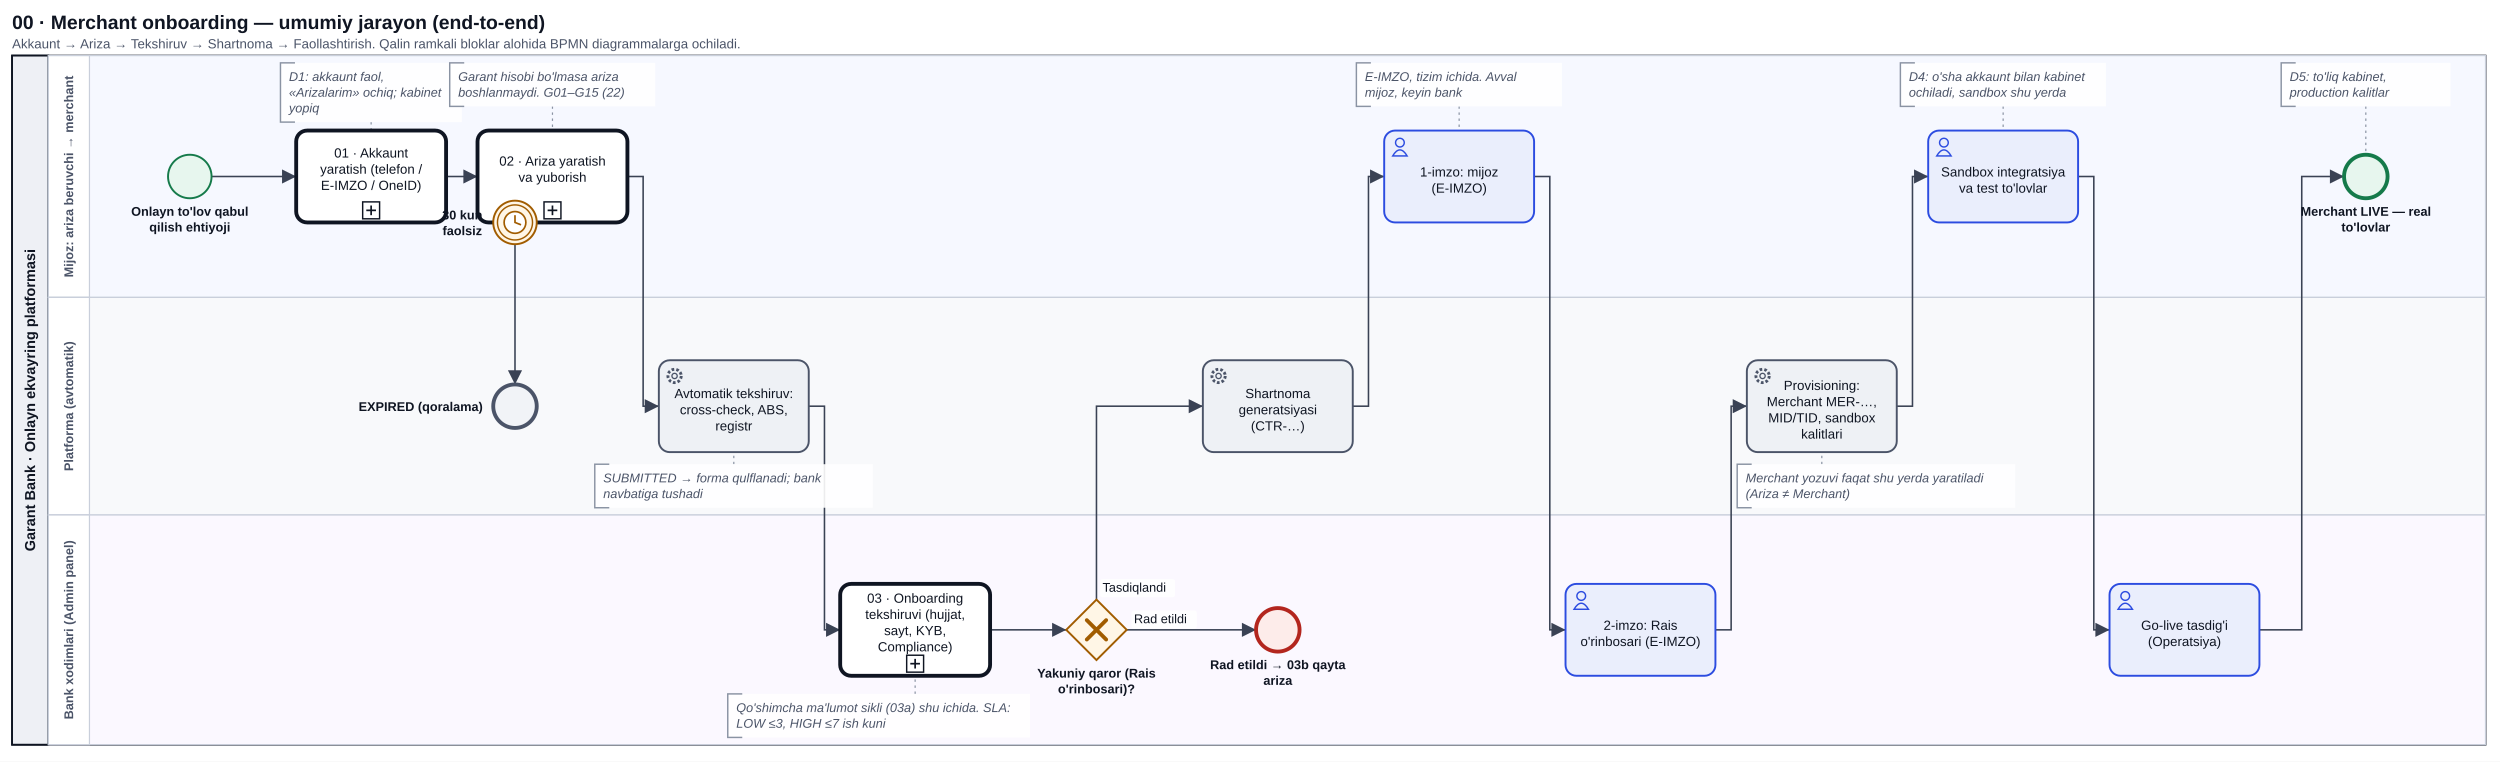
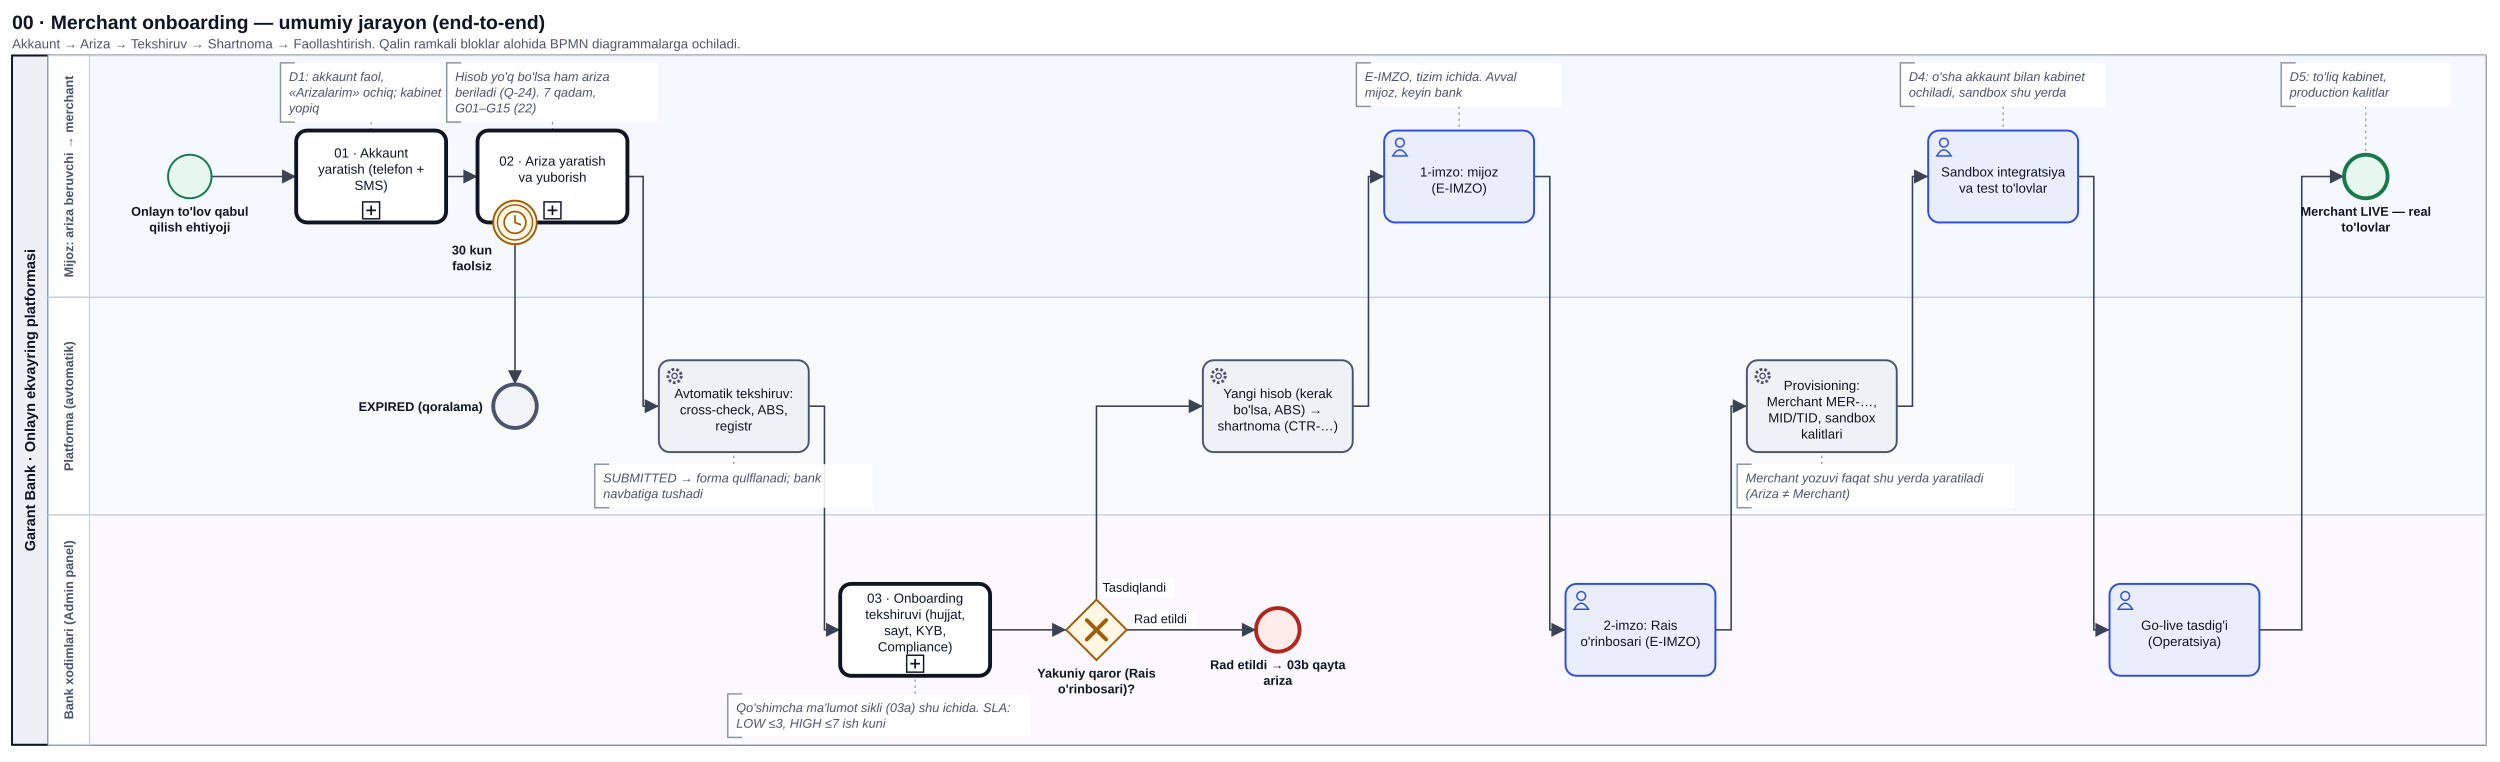
<svg xmlns="http://www.w3.org/2000/svg" width="2068" height="630" viewBox="0 0 2068 630" font-family="Segoe UI, Arial, Helvetica, sans-serif">
  <defs>
    <marker id="arr" viewBox="0 0 10 10" refX="10" refY="5" markerWidth="9" markerHeight="9" orient="auto-start-reverse">
      <path d="M0,0 L10,5 L0,10 z" fill="#3A4254" />
    </marker>
  </defs>
  <rect x="0" y="0" width="2068" height="630" fill="#FFFFFF" />
  <text x="10" y="24" font-size="16" font-weight="700" fill="#0F1522">00 · Merchant onboarding — umumiy jarayon (end-to-end)</text>
  <text x="10" y="40" font-size="11" fill="#4B5468">Akkaunt → Ariza → Tekshiruv → Shartnoma → Faollashtirish. Qalin ramkali bloklar alohida BPMN diagrammalarga ochiladi.</text>
  <rect x="10" y="46" width="2046" height="570" fill="#FFFFFF" stroke="#0F1522" stroke-width="1.5" />
  <rect x="10" y="46" width="30" height="570" fill="#EEF0F5" stroke="#0F1522" stroke-width="1.5" />
  <g transform="translate(25,331) rotate(-90)">
    <text x="0" y="4" text-anchor="middle" font-size="12" font-weight="700" fill="#0F1522">Garant Bank · Onlayn ekvayring platformasi</text>
  </g>
  <rect x="40" y="46" width="2016" height="200" fill="#F6F8FF" stroke="#C9CFDB" />
  <rect x="40" y="46" width="34" height="200" fill="#FFFFFF" stroke="#C9CFDB" />
  <g transform="translate(57,146) rotate(-90)">
    <text x="0" y="3.5" text-anchor="middle" font-size="10.5" font-weight="600" fill="#4B5468">Mijoz: ariza beruvchi → merchant</text>
  </g>
  <rect x="40" y="246" width="2016" height="180" fill="#F8F9FB" stroke="#C9CFDB" />
  <rect x="40" y="246" width="34" height="180" fill="#FFFFFF" stroke="#C9CFDB" />
  <g transform="translate(57,336) rotate(-90)">
    <text x="0" y="3.5" text-anchor="middle" font-size="10.5" font-weight="600" fill="#4B5468">Platforma (avtomatik)</text>
  </g>
  <rect x="40" y="426" width="2016" height="190" fill="#FBF8FF" stroke="#C9CFDB" />
  <rect x="40" y="426" width="34" height="190" fill="#FFFFFF" stroke="#C9CFDB" />
  <g transform="translate(57,521) rotate(-90)">
    <text x="0" y="3.5" text-anchor="middle" font-size="10.5" font-weight="600" fill="#4B5468">Bank xodimlari (Admin panel)</text>
  </g>
  <path d="M175,146 L245,146" fill="none" stroke="#3A4254" stroke-width="1.3" marker-end="url(#arr)" />
  <path d="M369,146 L395,146" fill="none" stroke="#3A4254" stroke-width="1.3" marker-end="url(#arr)" />
  <path d="M519,146 L532,146 L532,336 L545,336" fill="none" stroke="#3A4254" stroke-width="1.3" marker-end="url(#arr)" />
  <path d="M669,336 L682,336 L682,521 L695,521" fill="none" stroke="#3A4254" stroke-width="1.3" marker-end="url(#arr)" />
  <path d="M819,521 L882,521" fill="none" stroke="#3A4254" stroke-width="1.3" marker-end="url(#arr)" />
  <path d="M907,496 L907,336 L995,336" fill="none" stroke="#3A4254" stroke-width="1.3" marker-end="url(#arr)" />
  <path d="M932,521 L1039,521" fill="none" stroke="#3A4254" stroke-width="1.3" marker-end="url(#arr)" />
  <path d="M1119,336 L1132,336 L1132,146 L1145,146" fill="none" stroke="#3A4254" stroke-width="1.3" marker-end="url(#arr)" />
  <path d="M1269,146 L1282,146 L1282,521 L1295,521" fill="none" stroke="#3A4254" stroke-width="1.3" marker-end="url(#arr)" />
  <path d="M1419,521 L1432,521 L1432,336 L1445,336" fill="none" stroke="#3A4254" stroke-width="1.3" marker-end="url(#arr)" />
  <path d="M1569,336 L1582,336 L1582,146 L1595,146" fill="none" stroke="#3A4254" stroke-width="1.3" marker-end="url(#arr)" />
  <path d="M1719,146 L1732,146 L1732,521 L1745,521" fill="none" stroke="#3A4254" stroke-width="1.3" marker-end="url(#arr)" />
  <path d="M1869,521 L1904,521 L1904,146 L1939,146" fill="none" stroke="#3A4254" stroke-width="1.3" marker-end="url(#arr)" />
  <path d="M426,202 L426,318" fill="none" stroke="#3A4254" stroke-width="1.3" marker-end="url(#arr)" />
  <path d="M307,101 L307,108" stroke="#8A93A3" stroke-dasharray="2,3" fill="none" />
  <rect x="232" y="52" width="150" height="49" fill="#FFFFFF" fill-opacity="0.9" stroke="none" />
  <path d="M244,52 L232,52 L232,101 L244,101" fill="none" stroke="#8A93A3" stroke-width="1.2" />
  <text x="239" y="67" font-size="10.5" fill="#4B5468" font-style="italic">D1: akkaunt faol,</text>
  <text x="239" y="80" font-size="10.5" fill="#4B5468" font-style="italic">«Arizalarim» ochiq; kabinet</text>
  <text x="239" y="93" font-size="10.5" fill="#4B5468" font-style="italic">yopiq</text>
-   <path d="M457,88 L457,108" stroke="#8A93A3" stroke-dasharray="2,3" fill="none" />
-   <rect x="372" y="52" width="170" height="36" fill="#FFFFFF" fill-opacity="0.9" stroke="none" />
-   <path d="M384,52 L372,52 L372,88 L384,88" fill="none" stroke="#8A93A3" stroke-width="1.2" />
-   <text x="379" y="67" font-size="10.5" fill="#4B5468" font-style="italic">Garant hisobi bo'lmasa ariza</text>
-   <text x="379" y="80" font-size="10.5" fill="#4B5468" font-style="italic">boshlanmaydi. G01–G15 (22)</text>
+   <path d="M457,101 L457,108" stroke="#8A93A3" stroke-dasharray="2,3" fill="none" />
+   <rect x="369.5" y="52" width="175" height="49" fill="#FFFFFF" fill-opacity="0.9" stroke="none" />
+   <path d="M381.5,52 L369.5,52 L369.5,101 L381.5,101" fill="none" stroke="#8A93A3" stroke-width="1.2" />
+   <text x="376.5" y="67" font-size="10.5" fill="#4B5468" font-style="italic">Hisob yo'q bo'lsa ham ariza</text>
+   <text x="376.5" y="80" font-size="10.5" fill="#4B5468" font-style="italic">beriladi (Q-24). 7 qadam,</text>
+   <text x="376.5" y="93" font-size="10.5" fill="#4B5468" font-style="italic">G01–G15 (22)</text>
  <path d="M607,384 L607,374" stroke="#8A93A3" stroke-dasharray="2,3" fill="none" />
  <rect x="492" y="384" width="230" height="36" fill="#FFFFFF" fill-opacity="0.9" stroke="none" />
  <path d="M504,384 L492,384 L492,420 L504,420" fill="none" stroke="#8A93A3" stroke-width="1.2" />
  <text x="499" y="399" font-size="10.5" fill="#4B5468" font-style="italic">SUBMITTED → forma qulflanadi; bank</text>
  <text x="499" y="412" font-size="10.5" fill="#4B5468" font-style="italic">navbatiga tushadi</text>
  <path d="M757,574 L757,559" stroke="#8A93A3" stroke-dasharray="2,3" fill="none" />
  <rect x="602" y="574" width="250" height="36" fill="#FFFFFF" fill-opacity="0.9" stroke="none" />
  <path d="M614,574 L602,574 L602,610 L614,610" fill="none" stroke="#8A93A3" stroke-width="1.2" />
  <text x="609" y="589" font-size="10.5" fill="#4B5468" font-style="italic">Qo'shimcha ma'lumot sikli (03a) shu ichida. SLA:</text>
  <text x="609" y="602" font-size="10.5" fill="#4B5468" font-style="italic">LOW ≤3, HIGH ≤7 ish kuni</text>
  <path d="M1207,88 L1207,108" stroke="#8A93A3" stroke-dasharray="2,3" fill="none" />
  <rect x="1122" y="52" width="170" height="36" fill="#FFFFFF" fill-opacity="0.9" stroke="none" />
  <path d="M1134,52 L1122,52 L1122,88 L1134,88" fill="none" stroke="#8A93A3" stroke-width="1.2" />
  <text x="1129" y="67" font-size="10.5" fill="#4B5468" font-style="italic">E-IMZO, tizim ichida. Avval</text>
  <text x="1129" y="80" font-size="10.5" fill="#4B5468" font-style="italic">mijoz, keyin bank</text>
  <path d="M1507,384 L1507,374" stroke="#8A93A3" stroke-dasharray="2,3" fill="none" />
  <rect x="1437" y="384" width="230" height="36" fill="#FFFFFF" fill-opacity="0.9" stroke="none" />
  <path d="M1449,384 L1437,384 L1437,420 L1449,420" fill="none" stroke="#8A93A3" stroke-width="1.2" />
  <text x="1444" y="399" font-size="10.5" fill="#4B5468" font-style="italic">Merchant yozuvi faqat shu yerda yaratiladi</text>
  <text x="1444" y="412" font-size="10.5" fill="#4B5468" font-style="italic">(Ariza ≠ Merchant)</text>
  <path d="M1657,88 L1657,108" stroke="#8A93A3" stroke-dasharray="2,3" fill="none" />
  <rect x="1572" y="52" width="170" height="36" fill="#FFFFFF" fill-opacity="0.9" stroke="none" />
  <path d="M1584,52 L1572,52 L1572,88 L1584,88" fill="none" stroke="#8A93A3" stroke-width="1.2" />
  <text x="1579" y="67" font-size="10.5" fill="#4B5468" font-style="italic">D4: o'sha akkaunt bilan kabinet</text>
  <text x="1579" y="80" font-size="10.5" fill="#4B5468" font-style="italic">ochiladi, sandbox shu yerda</text>
  <path d="M1957,88 L1957,128" stroke="#8A93A3" stroke-dasharray="2,3" fill="none" />
  <rect x="1887" y="52" width="140" height="36" fill="#FFFFFF" fill-opacity="0.9" stroke="none" />
  <path d="M1899,52 L1887,52 L1887,88 L1899,88" fill="none" stroke="#8A93A3" stroke-width="1.2" />
  <text x="1894" y="67" font-size="10.5" fill="#4B5468" font-style="italic">D5: to'liq kabinet,</text>
  <text x="1894" y="80" font-size="10.5" fill="#4B5468" font-style="italic">production kalitlar</text>
  <circle cx="157" cy="146" r="18" fill="#E7F6EE" stroke="#157A4A" stroke-width="1.6" />
  <text x="157" y="178.5" text-anchor="middle" font-size="10.5" fill="#0F1522" font-weight="600">Onlayn to'lov qabul</text>
  <text x="157" y="191.5" text-anchor="middle" font-size="10.5" fill="#0F1522" font-weight="600">qilish ehtiyoji</text>
  <rect x="245" y="108" width="124" height="76" rx="9" fill="#FFFFFF" stroke="#0F1522" stroke-width="3.2" />
  <rect x="300" y="167" width="14" height="14" fill="#FFFFFF" stroke="#0F1522" stroke-width="1.2" />
  <path d="M307,170 L307,178 M303,174 L311,174" stroke="#0F1522" stroke-width="1.4" />
  <text x="307" y="130.3" text-anchor="middle" font-size="11" fill="#0F1522">01 · Akkaunt</text>
-   <text x="307" y="143.7" text-anchor="middle" font-size="11" fill="#0F1522">yaratish (telefon /</text>
-   <text x="307" y="157.1" text-anchor="middle" font-size="11" fill="#0F1522">E-IMZO / OneID)</text>
+   <text x="307" y="143.7" text-anchor="middle" font-size="11" fill="#0F1522">yaratish (telefon +</text>
+   <text x="307" y="157.1" text-anchor="middle" font-size="11" fill="#0F1522">SMS)</text>
  <rect x="395" y="108" width="124" height="76" rx="9" fill="#FFFFFF" stroke="#0F1522" stroke-width="3.2" />
  <rect x="450" y="167" width="14" height="14" fill="#FFFFFF" stroke="#0F1522" stroke-width="1.2" />
  <path d="M457,170 L457,178 M453,174 L461,174" stroke="#0F1522" stroke-width="1.4" />
  <text x="457" y="137" text-anchor="middle" font-size="11" fill="#0F1522">02 · Ariza yaratish</text>
  <text x="457" y="150.4" text-anchor="middle" font-size="11" fill="#0F1522">va yuborish</text>
  <rect x="545" y="298" width="124" height="76" rx="9" fill="#EEF1F5" stroke="#4B5468" stroke-width="1.6" />
  <circle cx="558" cy="311" r="5.5" fill="none" stroke="#4B5468" stroke-width="2.4" stroke-dasharray="2.2,1.7" />
  <circle cx="558" cy="311" r="2.2" fill="none" stroke="#4B5468" stroke-width="1.1" />
  <text x="607" y="329.3" text-anchor="middle" font-size="11" fill="#0F1522">Avtomatik tekshiruv:</text>
  <text x="607" y="342.7" text-anchor="middle" font-size="11" fill="#0F1522">cross-check, ABS,</text>
  <text x="607" y="356.1" text-anchor="middle" font-size="11" fill="#0F1522">registr</text>
  <rect x="695" y="483" width="124" height="76" rx="9" fill="#FFFFFF" stroke="#0F1522" stroke-width="3.2" />
  <rect x="750" y="542" width="14" height="14" fill="#FFFFFF" stroke="#0F1522" stroke-width="1.2" />
  <path d="M757,545 L757,553 M753,549 L761,549" stroke="#0F1522" stroke-width="1.4" />
  <text x="757" y="498.6" text-anchor="middle" font-size="11" fill="#0F1522">03 · Onboarding</text>
  <text x="757" y="512" text-anchor="middle" font-size="11" fill="#0F1522">tekshiruvi (hujjat,</text>
  <text x="757" y="525.4" text-anchor="middle" font-size="11" fill="#0F1522">sayt, KYB,</text>
  <text x="757" y="538.8" text-anchor="middle" font-size="11" fill="#0F1522">Compliance)</text>
  <path d="M907,496 L932,521 L907,546 L882,521 Z" fill="#FFF6E6" stroke="#A15C00" stroke-width="1.6" />
  <path d="M899,513 L915,529 M915,513 L899,529" stroke="#A15C00" stroke-width="3.2" stroke-linecap="round" />
  <text x="907" y="560.5" text-anchor="middle" font-size="10.5" fill="#0F1522" font-weight="600">Yakuniy qaror (Rais</text>
  <text x="907" y="573.5" text-anchor="middle" font-size="10.5" fill="#0F1522" font-weight="600">o'rinbosari)?</text>
  <circle cx="1057" cy="521" r="18" fill="#FDECEA" stroke="#B3261E" stroke-width="3.2" />
  <text x="1057" y="553.5" text-anchor="middle" font-size="10.5" fill="#0F1522" font-weight="600">Rad etildi → 03b qayta</text>
  <text x="1057" y="566.5" text-anchor="middle" font-size="10.5" fill="#0F1522" font-weight="600">ariza</text>
  <rect x="995" y="298" width="124" height="76" rx="9" fill="#EEF1F5" stroke="#4B5468" stroke-width="1.6" />
  <circle cx="1008" cy="311" r="5.5" fill="none" stroke="#4B5468" stroke-width="2.4" stroke-dasharray="2.2,1.7" />
  <circle cx="1008" cy="311" r="2.2" fill="none" stroke="#4B5468" stroke-width="1.1" />
-   <text x="1057" y="329.3" text-anchor="middle" font-size="11" fill="#0F1522">Shartnoma</text>
-   <text x="1057" y="342.7" text-anchor="middle" font-size="11" fill="#0F1522">generatsiyasi</text>
-   <text x="1057" y="356.1" text-anchor="middle" font-size="11" fill="#0F1522">(CTR-…)</text>
+   <text x="1057" y="329.3" text-anchor="middle" font-size="11" fill="#0F1522">Yangi hisob (kerak</text>
+   <text x="1057" y="342.7" text-anchor="middle" font-size="11" fill="#0F1522">bo'lsa, ABS) →</text>
+   <text x="1057" y="356.1" text-anchor="middle" font-size="11" fill="#0F1522">shartnoma (CTR-…)</text>
  <rect x="1145" y="108" width="124" height="76" rx="9" fill="#EAEEFC" stroke="#2C4CE0" stroke-width="1.6" />
  <circle cx="1158" cy="118" r="3.6" fill="none" stroke="#2C4CE0" stroke-width="1.2" />
  <path d="M1152,129 Q1158,119 1164,129 Z" fill="none" stroke="#2C4CE0" stroke-width="1.2" />
  <text x="1207" y="146" text-anchor="middle" font-size="11" fill="#0F1522">1-imzo: mijoz</text>
  <text x="1207" y="159.4" text-anchor="middle" font-size="11" fill="#0F1522">(E-IMZO)</text>
  <rect x="1295" y="483" width="124" height="76" rx="9" fill="#EAEEFC" stroke="#2C4CE0" stroke-width="1.6" />
  <circle cx="1308" cy="493" r="3.6" fill="none" stroke="#2C4CE0" stroke-width="1.2" />
  <path d="M1302,504 Q1308,494 1314,504 Z" fill="none" stroke="#2C4CE0" stroke-width="1.2" />
  <text x="1357" y="521" text-anchor="middle" font-size="11" fill="#0F1522">2-imzo: Rais</text>
  <text x="1357" y="534.4" text-anchor="middle" font-size="11" fill="#0F1522">o'rinbosari (E-IMZO)</text>
  <rect x="1445" y="298" width="124" height="76" rx="9" fill="#EEF1F5" stroke="#4B5468" stroke-width="1.6" />
  <circle cx="1458" cy="311" r="5.5" fill="none" stroke="#4B5468" stroke-width="2.4" stroke-dasharray="2.2,1.7" />
  <circle cx="1458" cy="311" r="2.2" fill="none" stroke="#4B5468" stroke-width="1.1" />
  <text x="1507" y="322.6" text-anchor="middle" font-size="11" fill="#0F1522">Provisioning:</text>
  <text x="1507" y="336" text-anchor="middle" font-size="11" fill="#0F1522">Merchant MER-…,</text>
  <text x="1507" y="349.4" text-anchor="middle" font-size="11" fill="#0F1522">MID/TID, sandbox</text>
  <text x="1507" y="362.8" text-anchor="middle" font-size="11" fill="#0F1522">kalitlari</text>
  <rect x="1595" y="108" width="124" height="76" rx="9" fill="#EAEEFC" stroke="#2C4CE0" stroke-width="1.6" />
  <circle cx="1608" cy="118" r="3.6" fill="none" stroke="#2C4CE0" stroke-width="1.2" />
  <path d="M1602,129 Q1608,119 1614,129 Z" fill="none" stroke="#2C4CE0" stroke-width="1.2" />
  <text x="1657" y="146" text-anchor="middle" font-size="11" fill="#0F1522">Sandbox integratsiya</text>
  <text x="1657" y="159.4" text-anchor="middle" font-size="11" fill="#0F1522">va test to'lovlar</text>
  <rect x="1745" y="483" width="124" height="76" rx="9" fill="#EAEEFC" stroke="#2C4CE0" stroke-width="1.6" />
  <circle cx="1758" cy="493" r="3.6" fill="none" stroke="#2C4CE0" stroke-width="1.2" />
  <path d="M1752,504 Q1758,494 1764,504 Z" fill="none" stroke="#2C4CE0" stroke-width="1.2" />
  <text x="1807" y="521" text-anchor="middle" font-size="11" fill="#0F1522">Go-live tasdig'i</text>
  <text x="1807" y="534.4" text-anchor="middle" font-size="11" fill="#0F1522">(Operatsiya)</text>
  <circle cx="1957" cy="146" r="18" fill="#E7F6EE" stroke="#157A4A" stroke-width="3.2" />
  <text x="1957" y="178.5" text-anchor="middle" font-size="10.5" fill="#0F1522" font-weight="600">Merchant LIVE — real</text>
  <text x="1957" y="191.5" text-anchor="middle" font-size="10.5" fill="#0F1522" font-weight="600">to'lovlar</text>
  <circle cx="426" cy="336" r="18" fill="#F1F3F7" stroke="#4B5468" stroke-width="3.2" />
  <text x="348" y="340" text-anchor="middle" font-size="10.5" fill="#0F1522" font-weight="600">EXPIRED (qoralama)</text>
  <circle cx="426" cy="184" r="18" fill="#FFF6E6" stroke="#A15C00" stroke-width="1.6" />
  <circle cx="426" cy="184" r="14.5" fill="none" stroke="#A15C00" stroke-width="1.2" />
  <circle cx="426" cy="184" r="9" fill="#FFFFFF" stroke="#A15C00" stroke-width="1.4" />
  <path d="M426,178 L426,184 L431,186" fill="none" stroke="#A15C00" stroke-width="1.4" />
-   <text x="382.4" y="181.5" text-anchor="middle" font-size="10.5" fill="#0F1522" font-weight="600">30 kun</text>
-   <text x="382.4" y="194.5" text-anchor="middle" font-size="10.5" fill="#0F1522" font-weight="600">faolsiz</text>
+   <text x="390.4" y="210.5" text-anchor="middle" font-size="10.5" fill="#0F1522" font-weight="600">30 kun</text>
+   <text x="390.4" y="223.5" text-anchor="middle" font-size="10.5" fill="#0F1522" font-weight="600">faolsiz</text>
  <rect x="910" y="479" width="62" height="15" fill="#FFFFFF" fill-opacity="0.85" rx="2" />
  <text x="912" y="489.5" font-size="10.5" fill="#0F1522">Tasdiqlandi</text>
  <rect x="936" y="505" width="54" height="15" fill="#FFFFFF" fill-opacity="0.85" rx="2" />
  <text x="938" y="515.5" font-size="10.5" fill="#0F1522">Rad etildi</text>
</svg>
